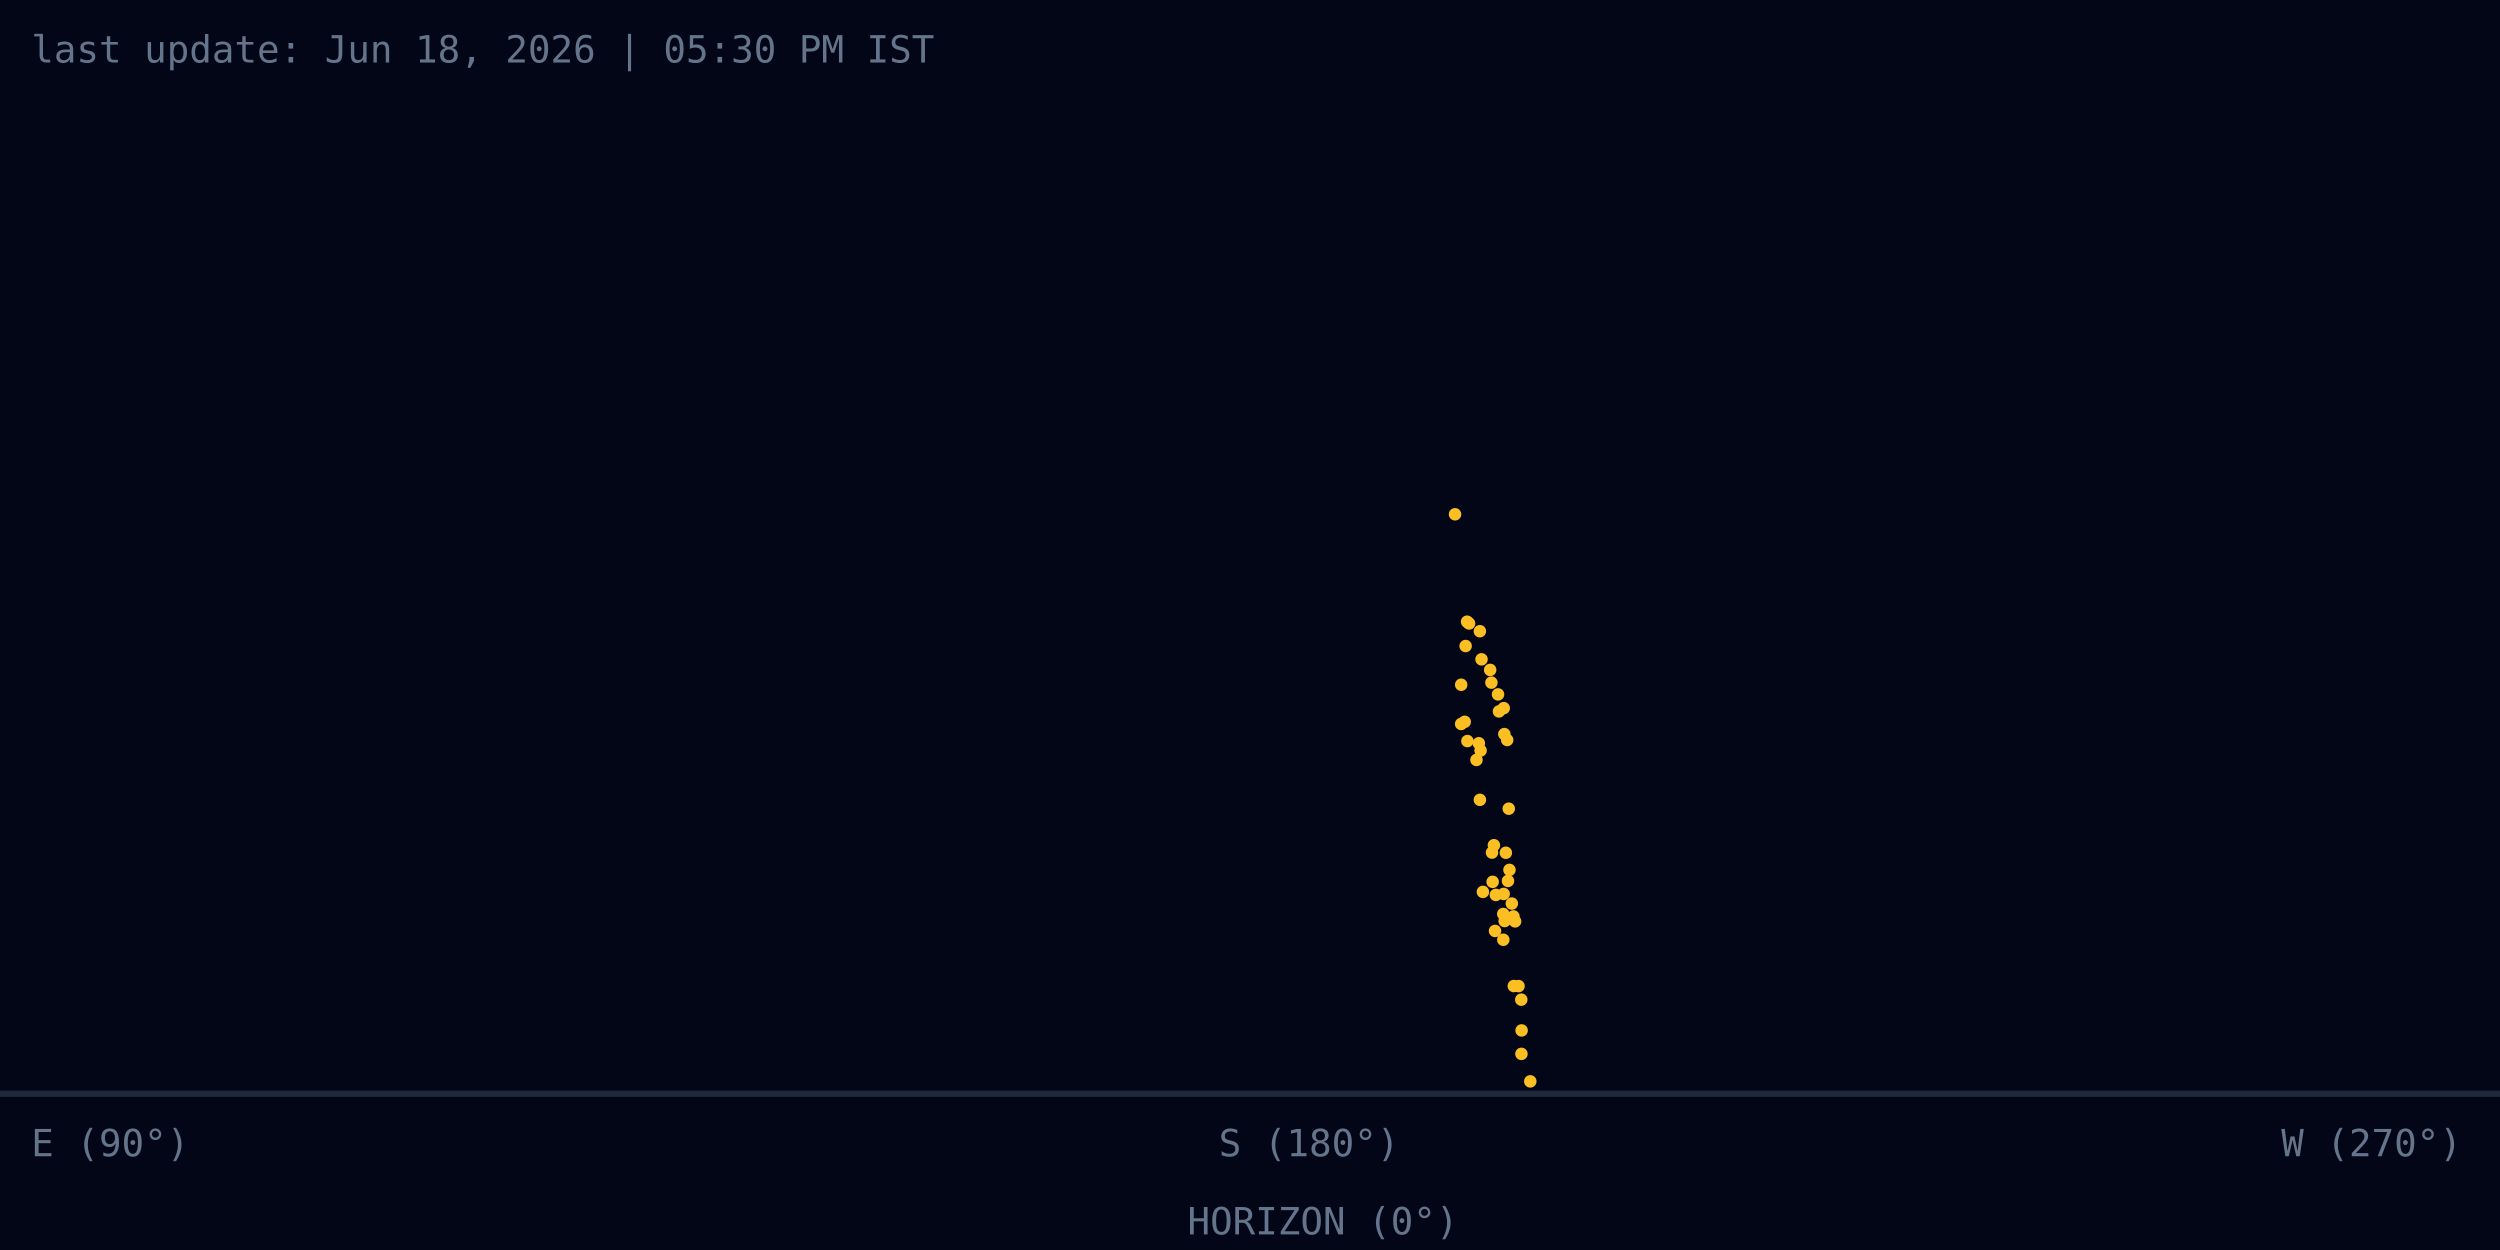
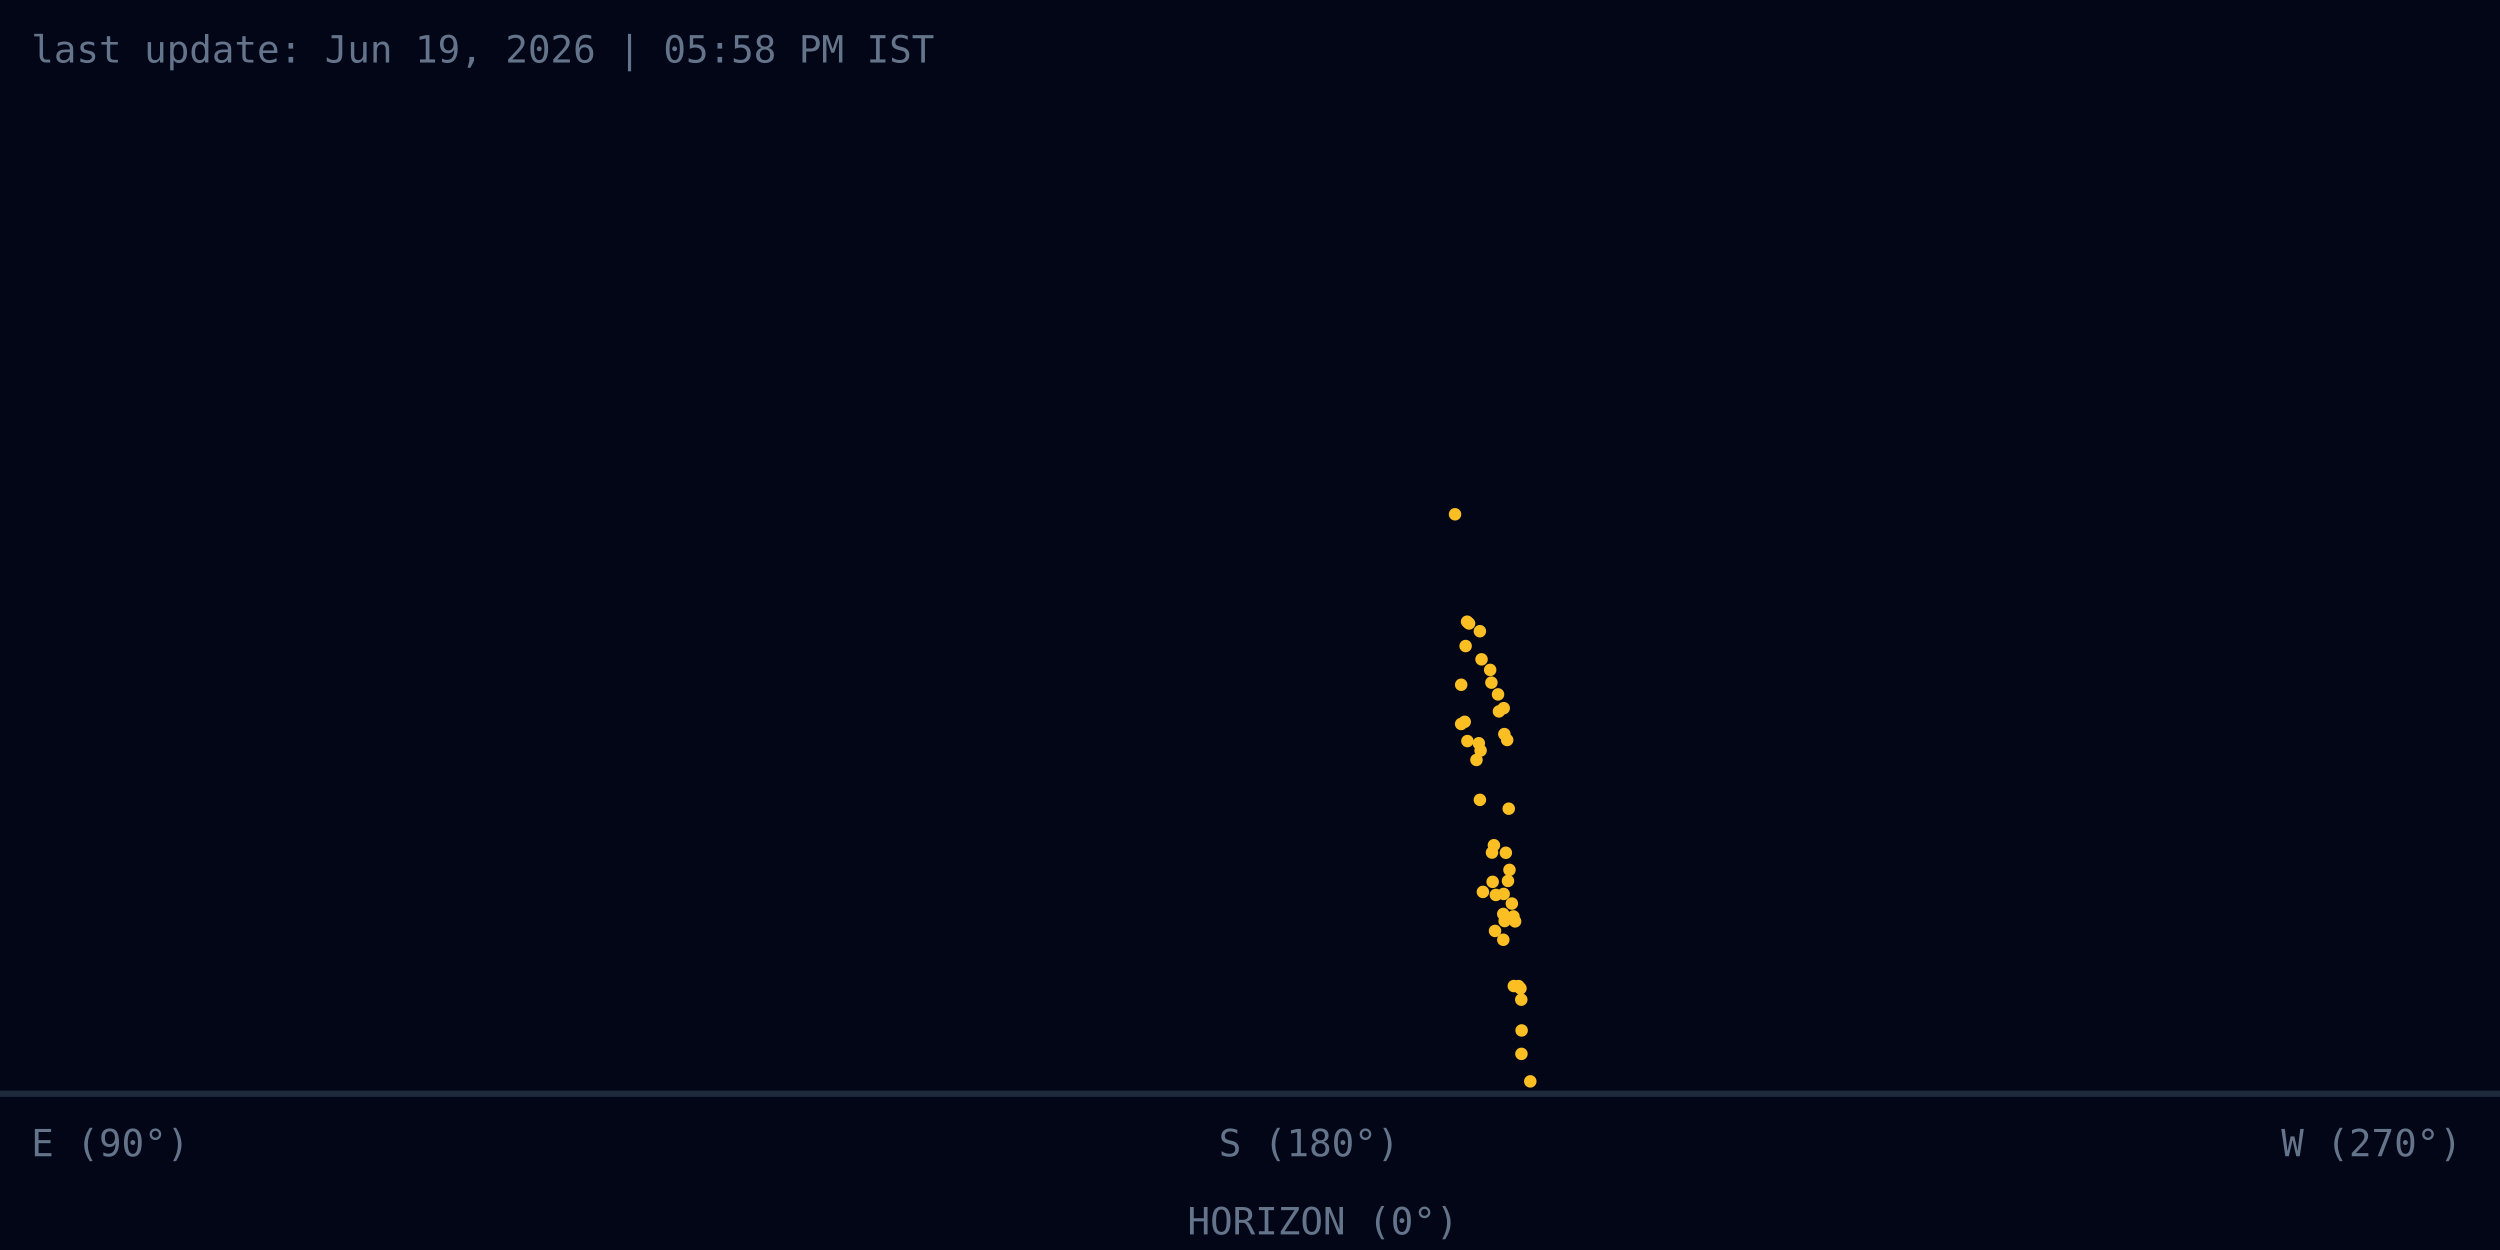
<svg xmlns="http://www.w3.org/2000/svg" width="800" height="400" viewBox="0 0 800 400">
  <rect width="800" height="400" fill="#020617" />
-   <text id="last-update" x="10" y="20" fill="#64748b" font-family="monospace">last update: Jun 18, 2026 | 05:30 PM IST</text>
+   <text id="last-update" x="10" y="20" fill="#64748b" font-family="monospace">last update: Jun 19, 2026 | 05:58 PM IST</text>
  <line x1="0" y1="350" x2="800" y2="350" stroke="#1e293b" stroke-width="2" />
  <text x="380" y="395" fill="#64748b" font-size="12" font-family="monospace">HORIZON (0°)</text>
  <text x="730" y="370" fill="#64748b" font-size="12" font-family="monospace">W (270°)</text>
  <text x="390" y="370" fill="#64748b" font-size="12" font-family="monospace">S (180°)</text>
  <text x="10" y="370" fill="#64748b" font-size="12" font-family="monospace">E (90°)</text>
  <g id="analemma-points">
    <circle cx=" 465.61" cy=" 164.57" r="2" fill="#fbbf24">
 </circle>
    <circle cx=" 467.57" cy=" 231.67" r="2" fill="#fbbf24">
 </circle>
    <circle cx=" 467.58" cy=" 219.12" r="2" fill="#fbbf24">
 </circle>
    <circle cx=" 468.71" cy=" 230.98" r="2" fill="#fbbf24">
 </circle>
    <circle cx=" 469.57" cy=" 237.14" r="2" fill="#fbbf24">
 </circle>
    <circle cx=" 469.00" cy=" 206.73" r="2" fill="#fbbf24">
 </circle>
    <circle cx=" 469.47" cy=" 198.94" r="2" fill="#fbbf24">
 </circle>
    <circle cx=" 470.10" cy=" 199.51" r="2" fill="#fbbf24">
 </circle>
    <circle cx=" 474.53" cy=" 285.41" r="2" fill="#fbbf24">
 </circle>
    <circle cx=" 472.47" cy=" 243.18" r="2" fill="#fbbf24">
 </circle>
    <circle cx=" 473.57" cy=" 255.95" r="2" fill="#fbbf24">
 </circle>
    <circle cx=" 473.22" cy=" 237.84" r="2" fill="#fbbf24">
 </circle>
    <circle cx=" 473.79" cy=" 240.17" r="2" fill="#fbbf24">
 </circle>
    <circle cx=" 473.56" cy=" 201.99" r="2" fill="#fbbf24">
 </circle>
    <circle cx=" 474.09" cy=" 210.99" r="2" fill="#fbbf24">
 </circle>
    <circle cx=" 478.41" cy=" 297.90" r="2" fill="#fbbf24">
 </circle>
    <circle cx=" 477.65" cy=" 282.19" r="2" fill="#fbbf24">
 </circle>
    <circle cx=" 477.44" cy=" 272.82" r="2" fill="#fbbf24">
 </circle>
    <circle cx=" 478.67" cy=" 286.38" r="2" fill="#fbbf24">
 </circle>
    <circle cx=" 478.05" cy=" 270.47" r="2" fill="#fbbf24">
 </circle>
    <circle cx=" 476.85" cy=" 214.37" r="2" fill="#fbbf24">
 </circle>
    <circle cx=" 477.25" cy=" 218.44" r="2" fill="#fbbf24">
 </circle>
    <circle cx=" 481.06" cy=" 300.72" r="2" fill="#fbbf24">
 </circle>
    <circle cx=" 481.04" cy=" 292.47" r="2" fill="#fbbf24">
 </circle>
    <circle cx=" 481.49" cy=" 294.73" r="2" fill="#fbbf24">
 </circle>
    <circle cx=" 481.17" cy=" 286.06" r="2" fill="#fbbf24">
 </circle>
    <circle cx=" 479.37" cy=" 222.21" r="2" fill="#fbbf24">
 </circle>
    <circle cx=" 479.67" cy=" 227.65" r="2" fill="#fbbf24">
 </circle>
    <circle cx=" 498.29" cy=" 411.31" r="2" fill="#fbbf24">
 </circle>
    <circle cx=" 498.34" cy=" 411.53" r="2" fill="#fbbf24">
 </circle>
    <circle cx=" 484.42" cy=" 315.53" r="2" fill="#fbbf24">
 </circle>
    <circle cx=" 486.86" cy=" 337.24" r="2" fill="#fbbf24">
 </circle>
    <circle cx=" 481.87" cy=" 272.88" r="2" fill="#fbbf24">
 </circle>
    <circle cx=" 482.55" cy=" 281.90" r="2" fill="#fbbf24">
 </circle>
    <circle cx=" 481.19" cy=" 226.61" r="2" fill="#fbbf24">
 </circle>
    <circle cx=" 481.39" cy=" 234.91" r="2" fill="#fbbf24">
 </circle>
    <circle cx=" 486.92" cy=" 329.74" r="2" fill="#fbbf24">
 </circle>
    <circle cx=" 483.03" cy=" 278.36" r="2" fill="#fbbf24">
 </circle>
    <circle cx=" 483.79" cy=" 289.14" r="2" fill="#fbbf24">
 </circle>
    <circle cx=" 485.93" cy=" 315.55" r="2" fill="#fbbf24">
 </circle>
    <circle cx=" 484.30" cy=" 293.26" r="2" fill="#fbbf24">
 </circle>
    <circle cx=" 482.30" cy=" 236.80" r="2" fill="#fbbf24">
 </circle>
    <circle cx=" 482.80" cy=" 258.78" r="2" fill="#fbbf24">
 </circle>
    <circle cx=" 501.22" cy=" 413.90" r="2" fill="#fbbf24">
 </circle>
    <circle cx=" 489.69" cy=" 346.04" r="2" fill="#fbbf24">
 </circle>
    <circle cx=" 486.81" cy=" 319.89" r="2" fill="#fbbf24">
 </circle>
    <circle cx=" 484.83" cy=" 294.84" r="2" fill="#fbbf24">
 </circle>
+     <circle cx=" 486.55" cy=" 316.29" r="2" fill="#fbbf24">
+  </circle>
  </g>
</svg>
